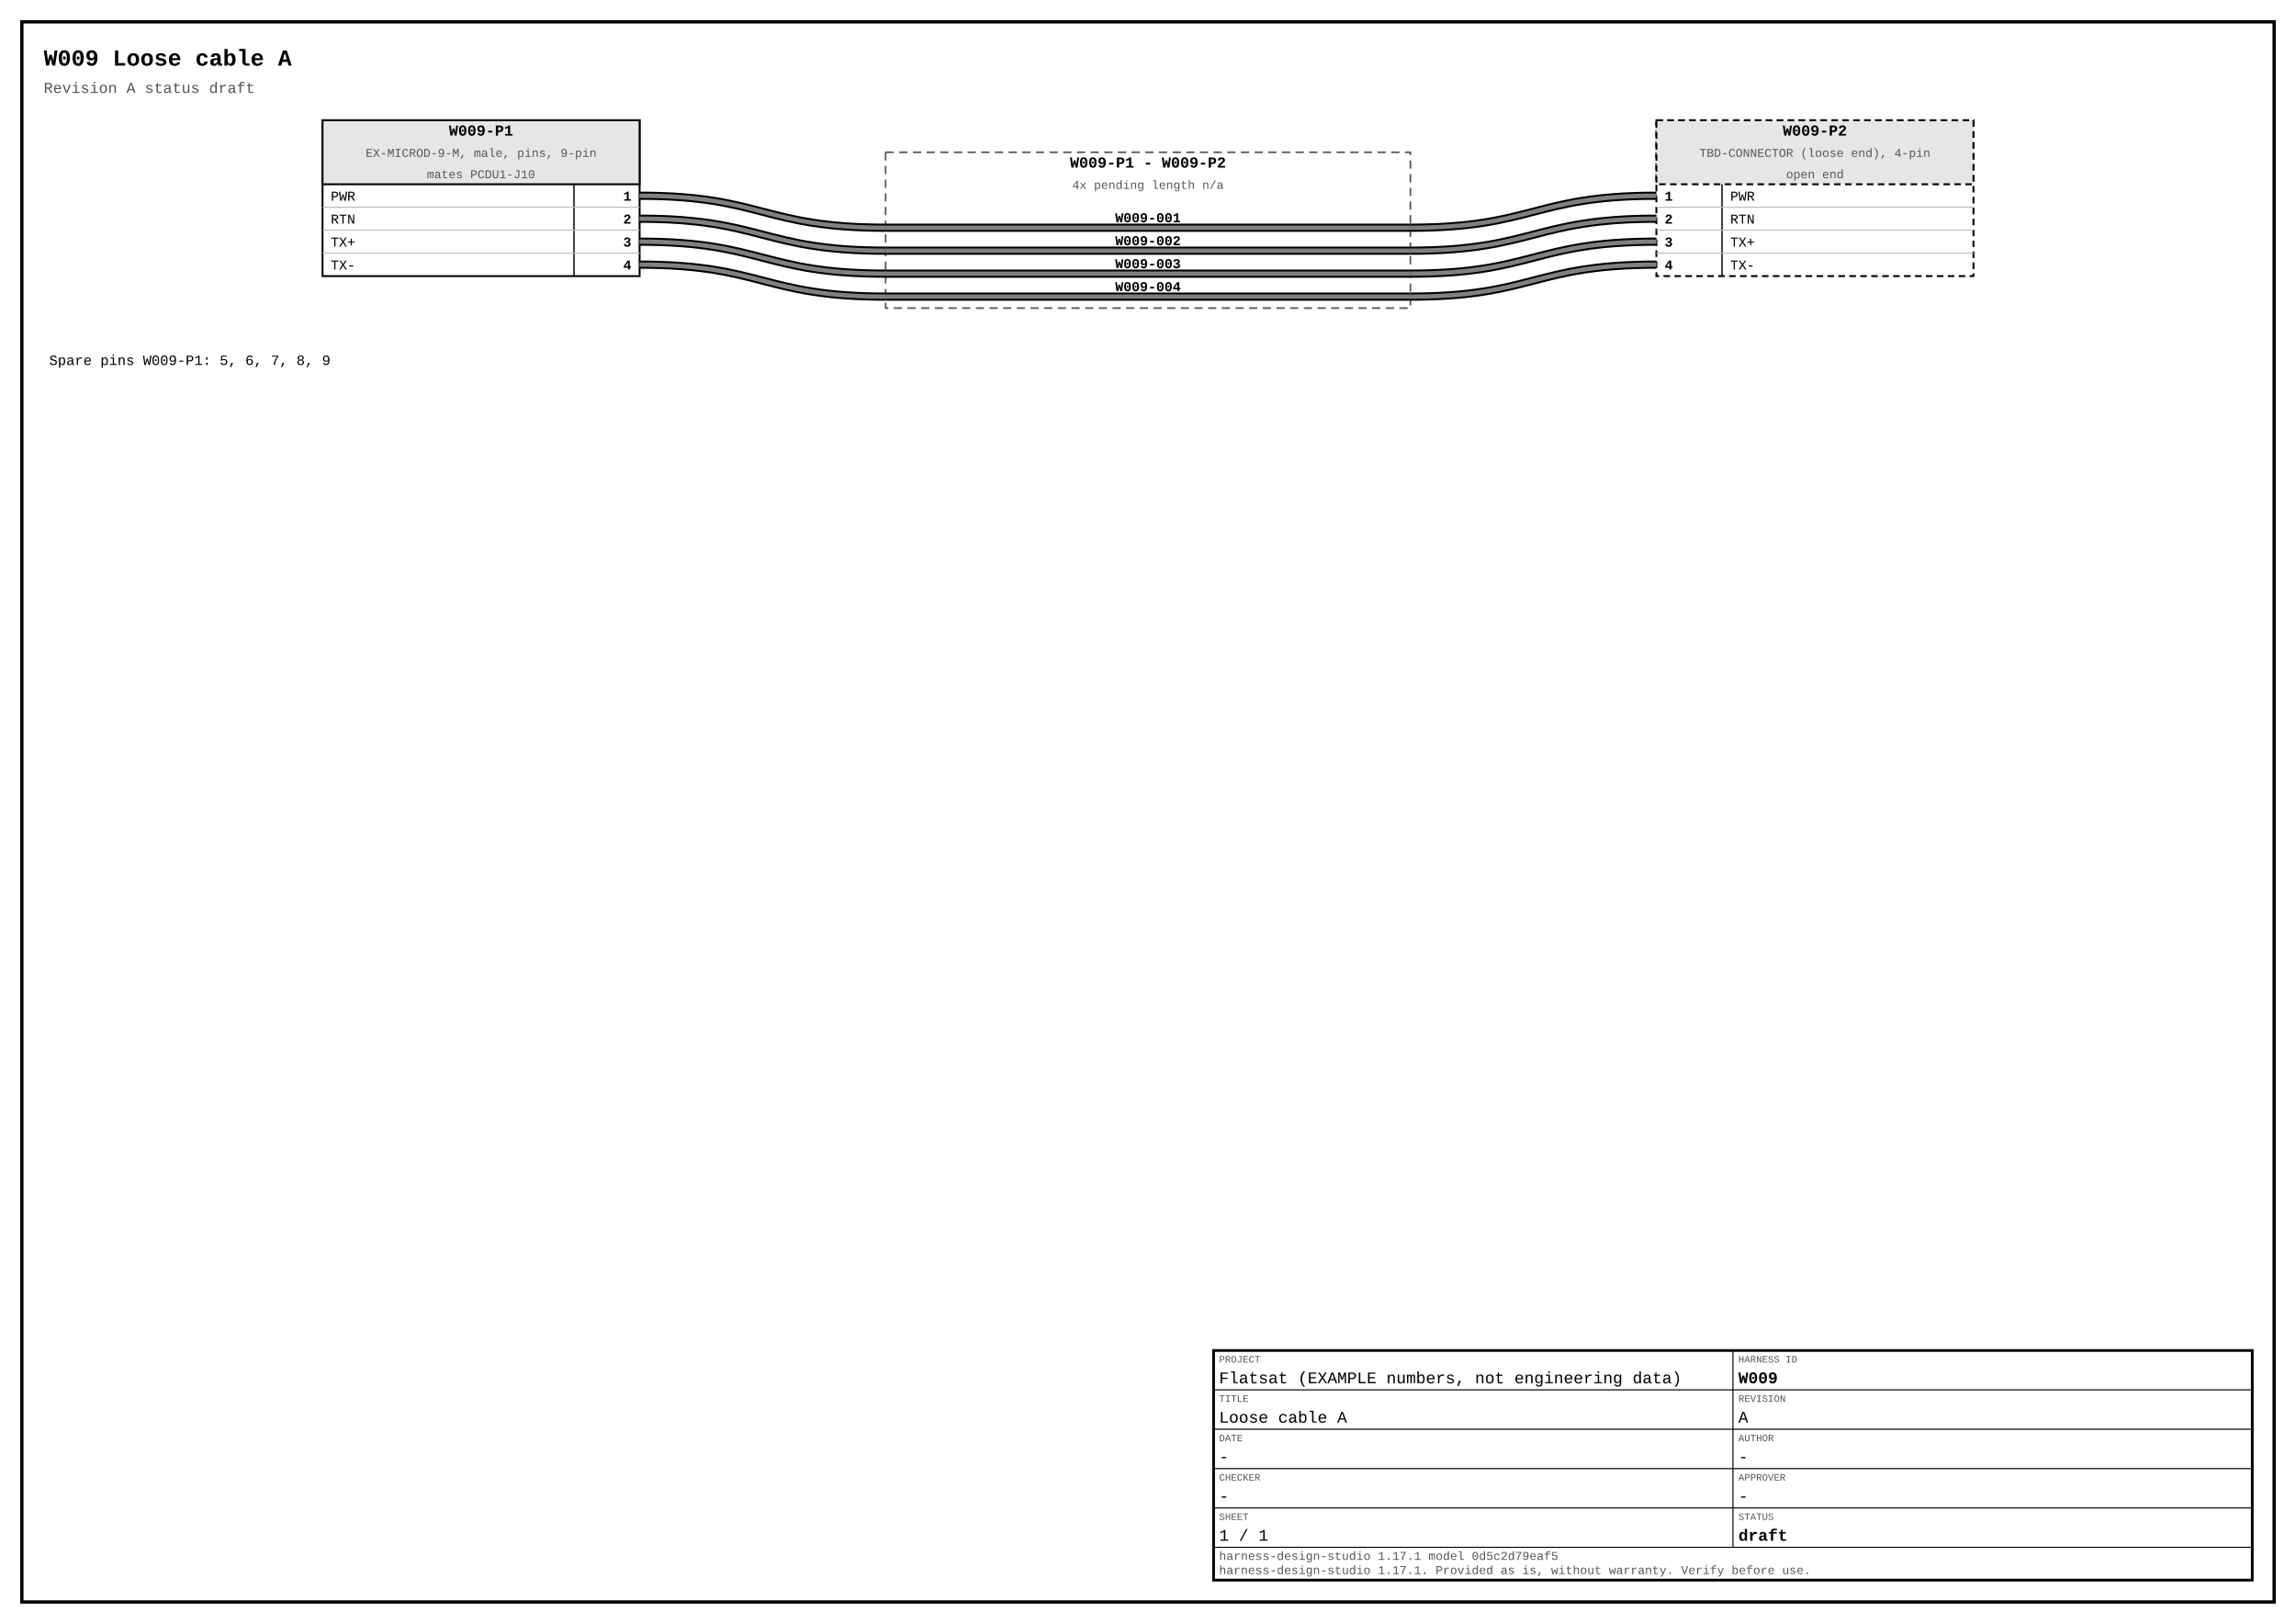
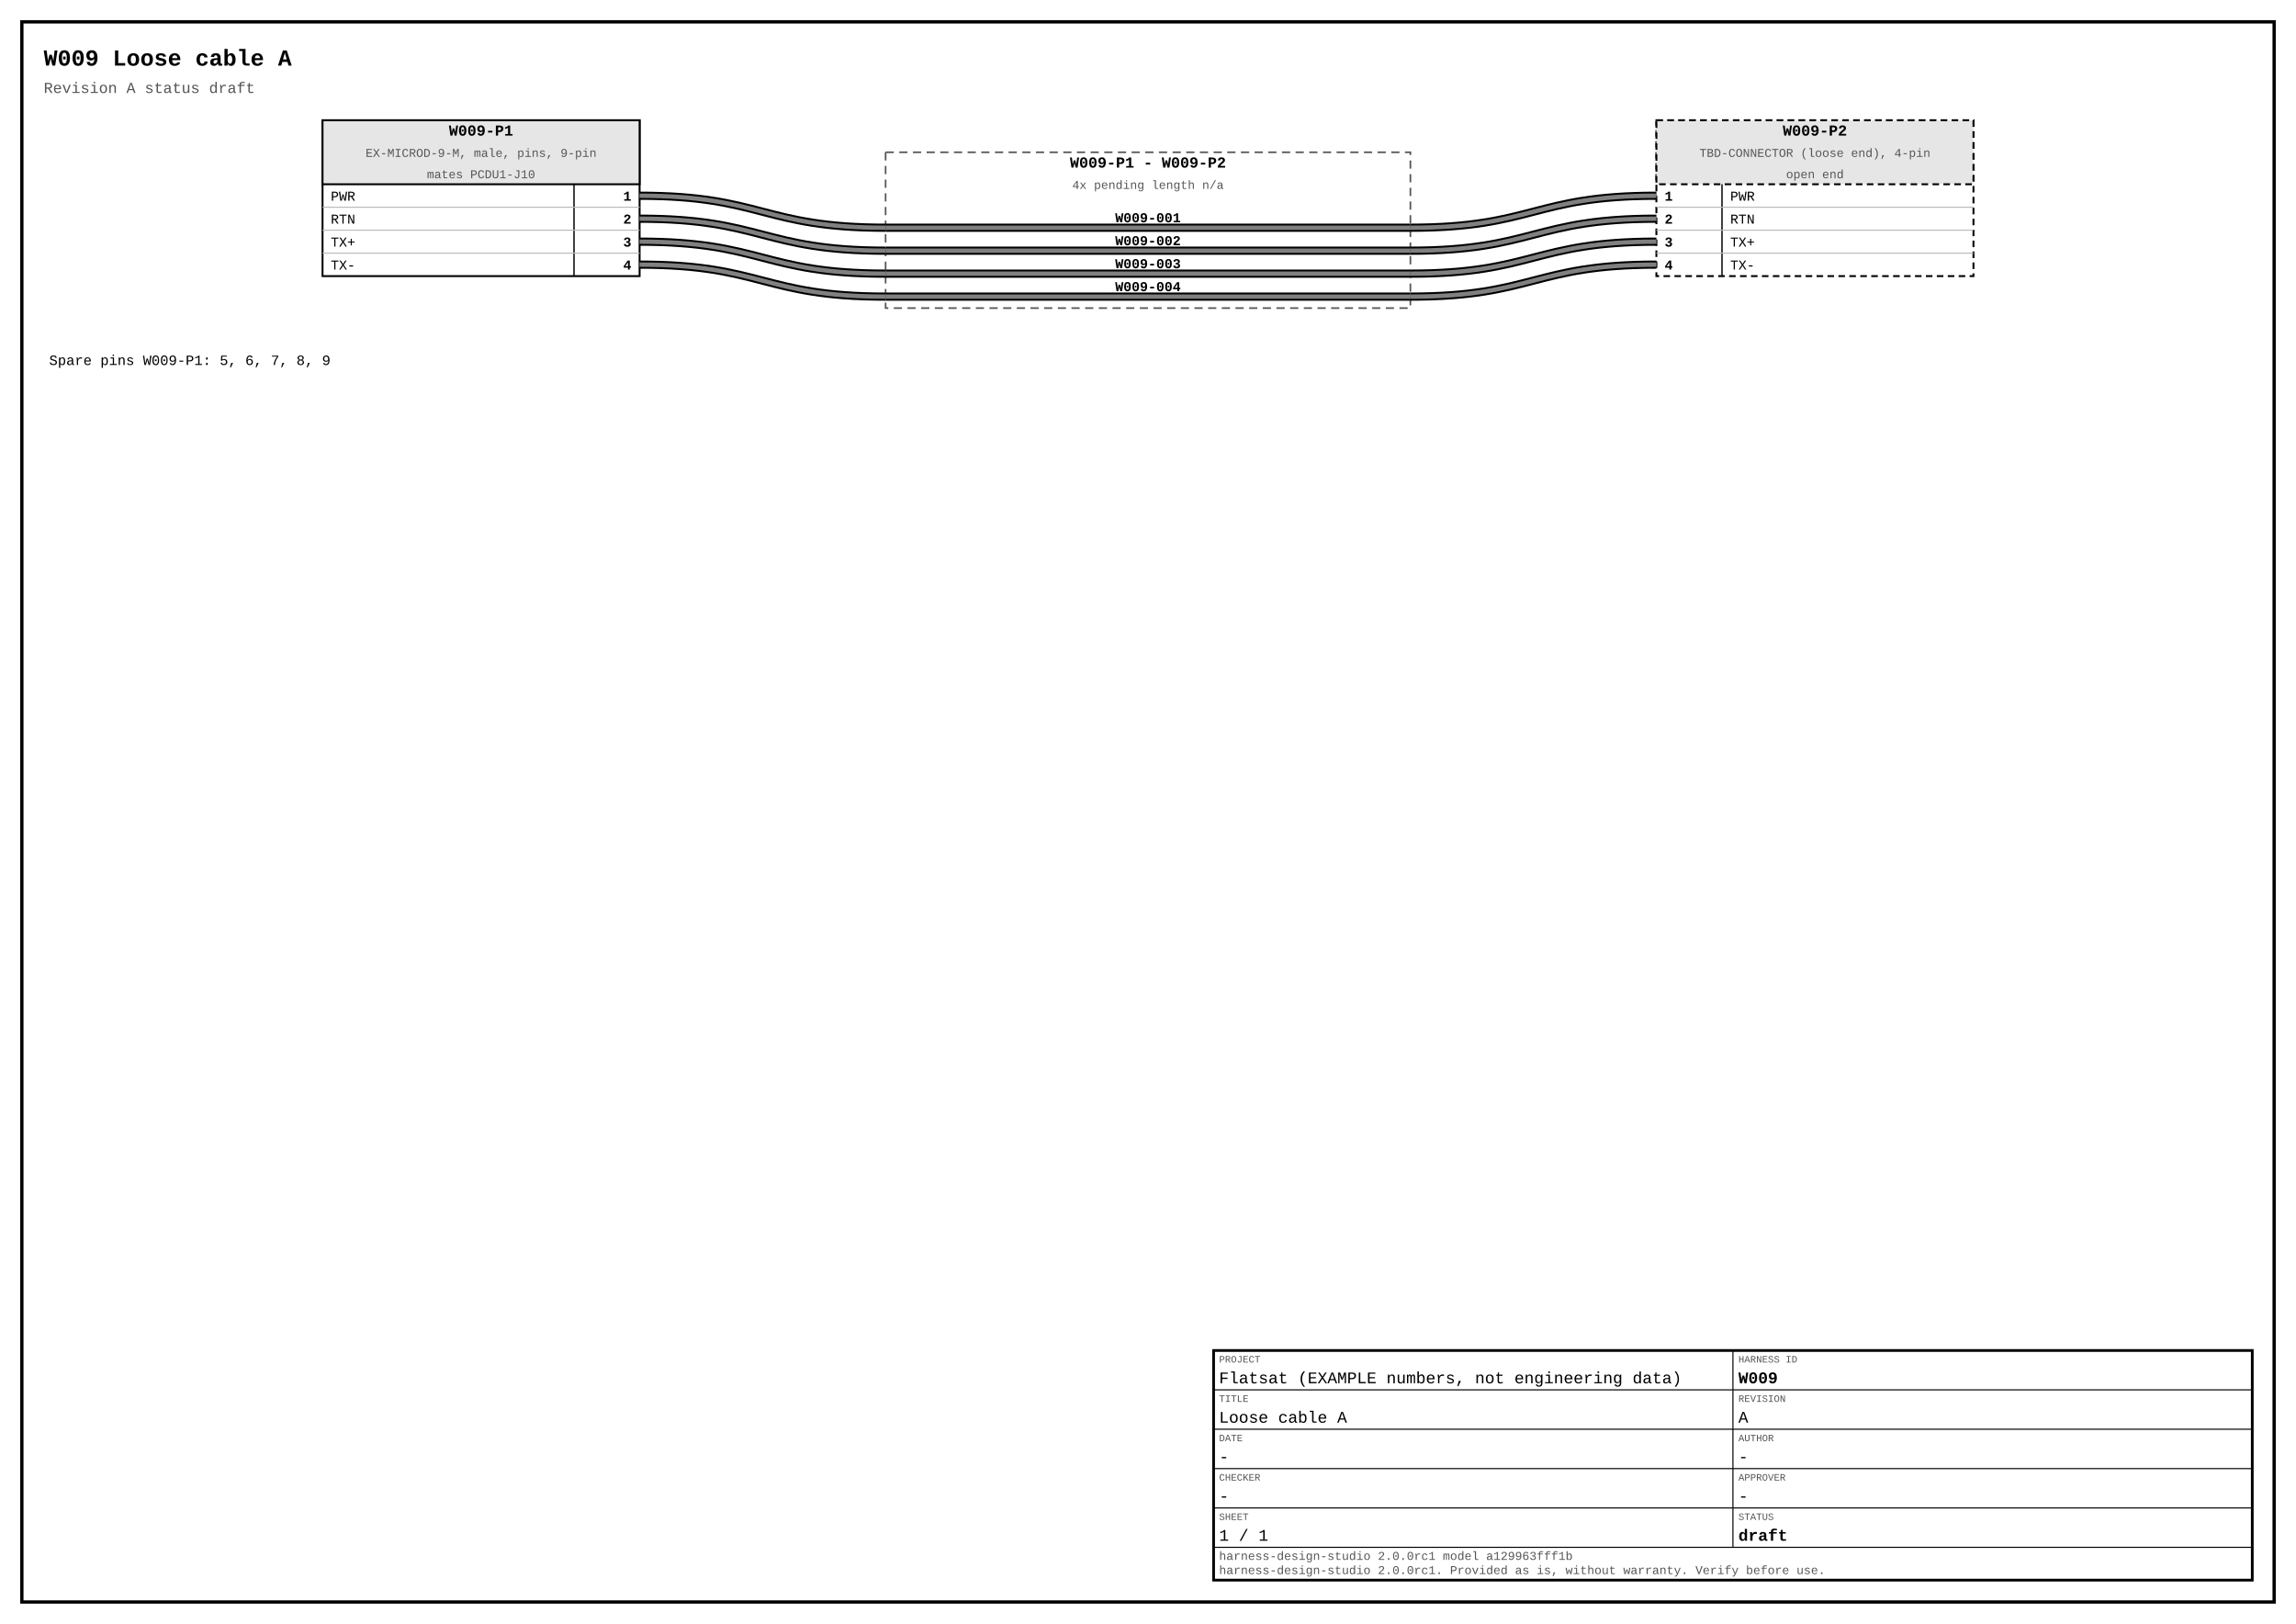
<svg xmlns="http://www.w3.org/2000/svg" width="420mm" height="297mm" viewBox="0 0 420 297" font-family="Courier New, Courier, monospace">
  <rect x="0" y="0" width="420" height="297" fill="#ffffff" />
  <rect x="4" y="4" width="412" height="289" fill="none" stroke="#000000" stroke-width="0.6" />
  <text x="8" y="12" font-size="4.2" font-weight="bold" text-anchor="start" fill="#000000">W009  Loose cable A</text>
  <text x="8" y="17" font-size="2.8" text-anchor="start" fill="#555555">Revision A  status draft</text>
  <rect x="59" y="22" width="58" height="28.5" fill="#ffffff" stroke="#000000" stroke-width="0.35" />
  <rect x="59" y="22" width="58" height="11.7" fill="#e6e6e6" stroke="#000000" stroke-width="0.35" />
  <text x="88" y="24.8" font-size="2.8" font-weight="bold" text-anchor="middle" fill="#000000">W009-P1</text>
  <text x="88" y="28.7" font-size="2.2" text-anchor="middle" fill="#555555">EX-MICROD-9-M, male, pins, 9-pin</text>
  <text x="88" y="32.6" font-size="2.2" text-anchor="middle" fill="#555555">mates PCDU1-J10</text>
  <line x1="105" y1="33.7" x2="105" y2="50.5" stroke="#000000" stroke-width="0.25" />
  <line x1="59" y1="37.9" x2="117" y2="37.9" stroke="#bbbbbb" stroke-width="0.2" />
  <text x="60.5" y="36.7" font-size="2.5" text-anchor="start" fill="#000000" data-ref="sig/W009-P1/1">PWR</text>
  <text x="115.5" y="36.7" font-size="2.5" font-weight="bold" text-anchor="end" fill="#000000" data-ref="pin/W009-P1/1">1</text>
  <line x1="59" y1="42.1" x2="117" y2="42.1" stroke="#bbbbbb" stroke-width="0.2" />
  <text x="60.5" y="40.9" font-size="2.5" text-anchor="start" fill="#000000" data-ref="sig/W009-P1/2">RTN</text>
  <text x="115.5" y="40.9" font-size="2.5" font-weight="bold" text-anchor="end" fill="#000000" data-ref="pin/W009-P1/2">2</text>
  <line x1="59" y1="46.3" x2="117" y2="46.3" stroke="#bbbbbb" stroke-width="0.2" />
  <text x="60.5" y="45.1" font-size="2.5" text-anchor="start" fill="#000000" data-ref="sig/W009-P1/3">TX+</text>
  <text x="115.5" y="45.1" font-size="2.5" font-weight="bold" text-anchor="end" fill="#000000" data-ref="pin/W009-P1/3">3</text>
  <text x="60.5" y="49.3" font-size="2.5" text-anchor="start" fill="#000000" data-ref="sig/W009-P1/4">TX-</text>
  <text x="115.5" y="49.3" font-size="2.5" font-weight="bold" text-anchor="end" fill="#000000" data-ref="pin/W009-P1/4">4</text>
  <rect x="303" y="22" width="58" height="28.5" fill="#ffffff" stroke="#000000" stroke-width="0.35" stroke-dasharray="1.2 0.8" />
  <rect x="303" y="22" width="58" height="11.7" fill="#e6e6e6" stroke="#000000" stroke-width="0.35" stroke-dasharray="1.2 0.8" />
  <text x="332" y="24.8" font-size="2.8" font-weight="bold" text-anchor="middle" fill="#000000">W009-P2</text>
  <text x="332" y="28.7" font-size="2.2" text-anchor="middle" fill="#555555" data-ref="part/W009-P2">TBD-CONNECTOR (loose end), 4-pin</text>
  <text x="332" y="32.6" font-size="2.2" text-anchor="middle" fill="#555555" data-ref="end/W009-P2">open end</text>
  <line x1="315" y1="33.7" x2="315" y2="50.5" stroke="#000000" stroke-width="0.25" />
  <line x1="303" y1="37.9" x2="361" y2="37.9" stroke="#bbbbbb" stroke-width="0.2" />
  <text x="304.5" y="36.7" font-size="2.5" font-weight="bold" text-anchor="start" fill="#000000" data-ref="pin/W009-P2/1">1</text>
  <text x="316.5" y="36.7" font-size="2.5" text-anchor="start" fill="#000000" data-ref="sig/W009-P2/1">PWR</text>
  <line x1="303" y1="42.1" x2="361" y2="42.1" stroke="#bbbbbb" stroke-width="0.2" />
  <text x="304.5" y="40.9" font-size="2.5" font-weight="bold" text-anchor="start" fill="#000000" data-ref="pin/W009-P2/2">2</text>
  <text x="316.5" y="40.9" font-size="2.5" text-anchor="start" fill="#000000" data-ref="sig/W009-P2/2">RTN</text>
  <line x1="303" y1="46.3" x2="361" y2="46.3" stroke="#bbbbbb" stroke-width="0.2" />
  <text x="304.5" y="45.1" font-size="2.5" font-weight="bold" text-anchor="start" fill="#000000" data-ref="pin/W009-P2/3">3</text>
  <text x="316.5" y="45.1" font-size="2.5" text-anchor="start" fill="#000000" data-ref="sig/W009-P2/3">TX+</text>
  <text x="304.5" y="49.3" font-size="2.5" font-weight="bold" text-anchor="start" fill="#000000" data-ref="pin/W009-P2/4">4</text>
  <text x="316.5" y="49.3" font-size="2.5" text-anchor="start" fill="#000000" data-ref="sig/W009-P2/4">TX-</text>
  <rect x="162" y="27.85" width="96" height="28.5" fill="none" stroke="#555555" stroke-width="0.3" stroke-dasharray="1.5 1" />
  <text x="210" y="30.65" font-size="2.8" font-weight="bold" text-anchor="middle" fill="#000000">W009-P1 - W009-P2</text>
  <text x="210" y="34.55" font-size="2.2" text-anchor="middle" fill="#555555">4x  pending  length n/a</text>
  <path d="M 117 35.8 C 139.5 35.8 139.5 41.65 162 41.65" fill="none" stroke="#000000" stroke-width="1.5" />
  <line x1="162" y1="41.65" x2="258" y2="41.65" stroke="#000000" stroke-width="1.5" />
  <path d="M 258 41.65 C 280.5 41.65 280.5 35.8 303 35.8" fill="none" stroke="#000000" stroke-width="1.5" />
  <path d="M 117 35.8 C 139.5 35.8 139.5 41.65 162 41.65" fill="none" stroke="#808080" stroke-width="0.8" />
  <line x1="162" y1="41.65" x2="258" y2="41.65" stroke="#808080" stroke-width="0.8" />
  <path d="M 258 41.65 C 280.5 41.65 280.5 35.8 303 35.8" fill="none" stroke="#808080" stroke-width="0.8" />
  <text x="210" y="40.65" font-size="2.5" font-weight="bold" text-anchor="middle" fill="#000000">W009-001</text>
  <path d="M 117 40 C 139.5 40 139.5 45.85 162 45.85" fill="none" stroke="#000000" stroke-width="1.5" />
  <line x1="162" y1="45.85" x2="258" y2="45.85" stroke="#000000" stroke-width="1.5" />
  <path d="M 258 45.85 C 280.5 45.85 280.5 40 303 40" fill="none" stroke="#000000" stroke-width="1.5" />
  <path d="M 117 40 C 139.5 40 139.5 45.85 162 45.85" fill="none" stroke="#808080" stroke-width="0.8" />
  <line x1="162" y1="45.85" x2="258" y2="45.85" stroke="#808080" stroke-width="0.8" />
  <path d="M 258 45.85 C 280.5 45.85 280.5 40 303 40" fill="none" stroke="#808080" stroke-width="0.8" />
  <text x="210" y="44.85" font-size="2.5" font-weight="bold" text-anchor="middle" fill="#000000">W009-002</text>
  <path d="M 117 44.2 C 139.5 44.2 139.5 50.05 162 50.05" fill="none" stroke="#000000" stroke-width="1.5" />
  <line x1="162" y1="50.05" x2="258" y2="50.05" stroke="#000000" stroke-width="1.5" />
  <path d="M 258 50.05 C 280.5 50.05 280.5 44.2 303 44.2" fill="none" stroke="#000000" stroke-width="1.5" />
  <path d="M 117 44.2 C 139.5 44.2 139.5 50.05 162 50.05" fill="none" stroke="#808080" stroke-width="0.8" />
  <line x1="162" y1="50.05" x2="258" y2="50.05" stroke="#808080" stroke-width="0.8" />
  <path d="M 258 50.05 C 280.5 50.05 280.5 44.2 303 44.2" fill="none" stroke="#808080" stroke-width="0.8" />
  <text x="210" y="49.05" font-size="2.5" font-weight="bold" text-anchor="middle" fill="#000000">W009-003</text>
  <path d="M 117 48.4 C 139.5 48.4 139.5 54.25 162 54.25" fill="none" stroke="#000000" stroke-width="1.5" />
  <line x1="162" y1="54.25" x2="258" y2="54.25" stroke="#000000" stroke-width="1.5" />
  <path d="M 258 54.25 C 280.5 54.25 280.5 48.4 303 48.4" fill="none" stroke="#000000" stroke-width="1.5" />
  <path d="M 117 48.4 C 139.5 48.4 139.5 54.25 162 54.25" fill="none" stroke="#808080" stroke-width="0.8" />
  <line x1="162" y1="54.25" x2="258" y2="54.25" stroke="#808080" stroke-width="0.8" />
  <path d="M 258 54.25 C 280.5 54.25 280.5 48.4 303 48.4" fill="none" stroke="#808080" stroke-width="0.8" />
  <text x="210" y="53.25" font-size="2.5" font-weight="bold" text-anchor="middle" fill="#000000">W009-004</text>
  <text x="9" y="66.75" font-size="2.6" text-anchor="start" fill="#000000">Spare pins W009-P1: 5, 6, 7, 8, 9</text>
  <rect x="222" y="247" width="190" height="42" fill="none" stroke="#000000" stroke-width="0.5" />
  <line x1="222" y1="247" x2="317" y2="247" stroke="#000000" stroke-width="0.2" />
  <text x="223" y="249.2" font-size="1.8" text-anchor="start" fill="#555555">PROJECT</text>
  <text x="223" y="253" font-size="3" text-anchor="start" fill="#000000">Flatsat (EXAMPLE numbers, not engineering data)</text>
  <line x1="317" y1="247" x2="412" y2="247" stroke="#000000" stroke-width="0.2" />
  <text x="318" y="249.2" font-size="1.8" text-anchor="start" fill="#555555">HARNESS ID</text>
  <text x="318" y="253" font-size="3" font-weight="bold" text-anchor="start" fill="#000000">W009</text>
  <line x1="222" y1="254.2" x2="317" y2="254.2" stroke="#000000" stroke-width="0.2" />
  <text x="223" y="256.4" font-size="1.8" text-anchor="start" fill="#555555">TITLE</text>
  <text x="223" y="260.2" font-size="3" text-anchor="start" fill="#000000">Loose cable A</text>
  <line x1="317" y1="254.2" x2="412" y2="254.2" stroke="#000000" stroke-width="0.2" />
  <text x="318" y="256.4" font-size="1.8" text-anchor="start" fill="#555555">REVISION</text>
  <text x="318" y="260.2" font-size="3" text-anchor="start" fill="#000000">A</text>
  <line x1="222" y1="261.4" x2="317" y2="261.4" stroke="#000000" stroke-width="0.2" />
  <text x="223" y="263.6" font-size="1.8" text-anchor="start" fill="#555555">DATE</text>
  <text x="223" y="267.4" font-size="3" text-anchor="start" fill="#000000">-</text>
  <line x1="317" y1="261.4" x2="412" y2="261.4" stroke="#000000" stroke-width="0.2" />
  <text x="318" y="263.6" font-size="1.8" text-anchor="start" fill="#555555">AUTHOR</text>
  <text x="318" y="267.4" font-size="3" text-anchor="start" fill="#000000">-</text>
  <line x1="222" y1="268.6" x2="317" y2="268.6" stroke="#000000" stroke-width="0.2" />
  <text x="223" y="270.8" font-size="1.8" text-anchor="start" fill="#555555">CHECKER</text>
  <text x="223" y="274.6" font-size="3" text-anchor="start" fill="#000000">-</text>
  <line x1="317" y1="268.6" x2="412" y2="268.6" stroke="#000000" stroke-width="0.2" />
  <text x="318" y="270.8" font-size="1.8" text-anchor="start" fill="#555555">APPROVER</text>
  <text x="318" y="274.6" font-size="3" text-anchor="start" fill="#000000">-</text>
  <line x1="222" y1="275.8" x2="317" y2="275.8" stroke="#000000" stroke-width="0.2" />
  <text x="223" y="278" font-size="1.8" text-anchor="start" fill="#555555">SHEET</text>
  <text x="223" y="281.8" font-size="3" text-anchor="start" fill="#000000">1 / 1</text>
  <line x1="317" y1="275.8" x2="412" y2="275.8" stroke="#000000" stroke-width="0.2" />
  <text x="318" y="278" font-size="1.8" text-anchor="start" fill="#555555">STATUS</text>
  <text x="318" y="281.8" font-size="3" font-weight="bold" text-anchor="start" fill="#000000">draft</text>
  <line x1="317" y1="247" x2="317" y2="283" stroke="#000000" stroke-width="0.2" />
  <line x1="222" y1="283" x2="412" y2="283" stroke="#000000" stroke-width="0.2" />
-   <text x="223" y="285.3" font-size="2.2" text-anchor="start" fill="#555555">harness-design-studio 1.17.1 model 0d5c2d79eaf5</text>
-   <text x="223" y="287.9" font-size="2.2" text-anchor="start" fill="#555555">harness-design-studio 1.17.1. Provided as is, without warranty. Verify before use.</text>
+   <text x="223" y="285.3" font-size="2.2" text-anchor="start" fill="#555555">harness-design-studio 2.0.0rc1 model a129963fff1b</text>
+   <text x="223" y="287.9" font-size="2.2" text-anchor="start" fill="#555555">harness-design-studio 2.0.0rc1. Provided as is, without warranty. Verify before use.</text>
</svg>
